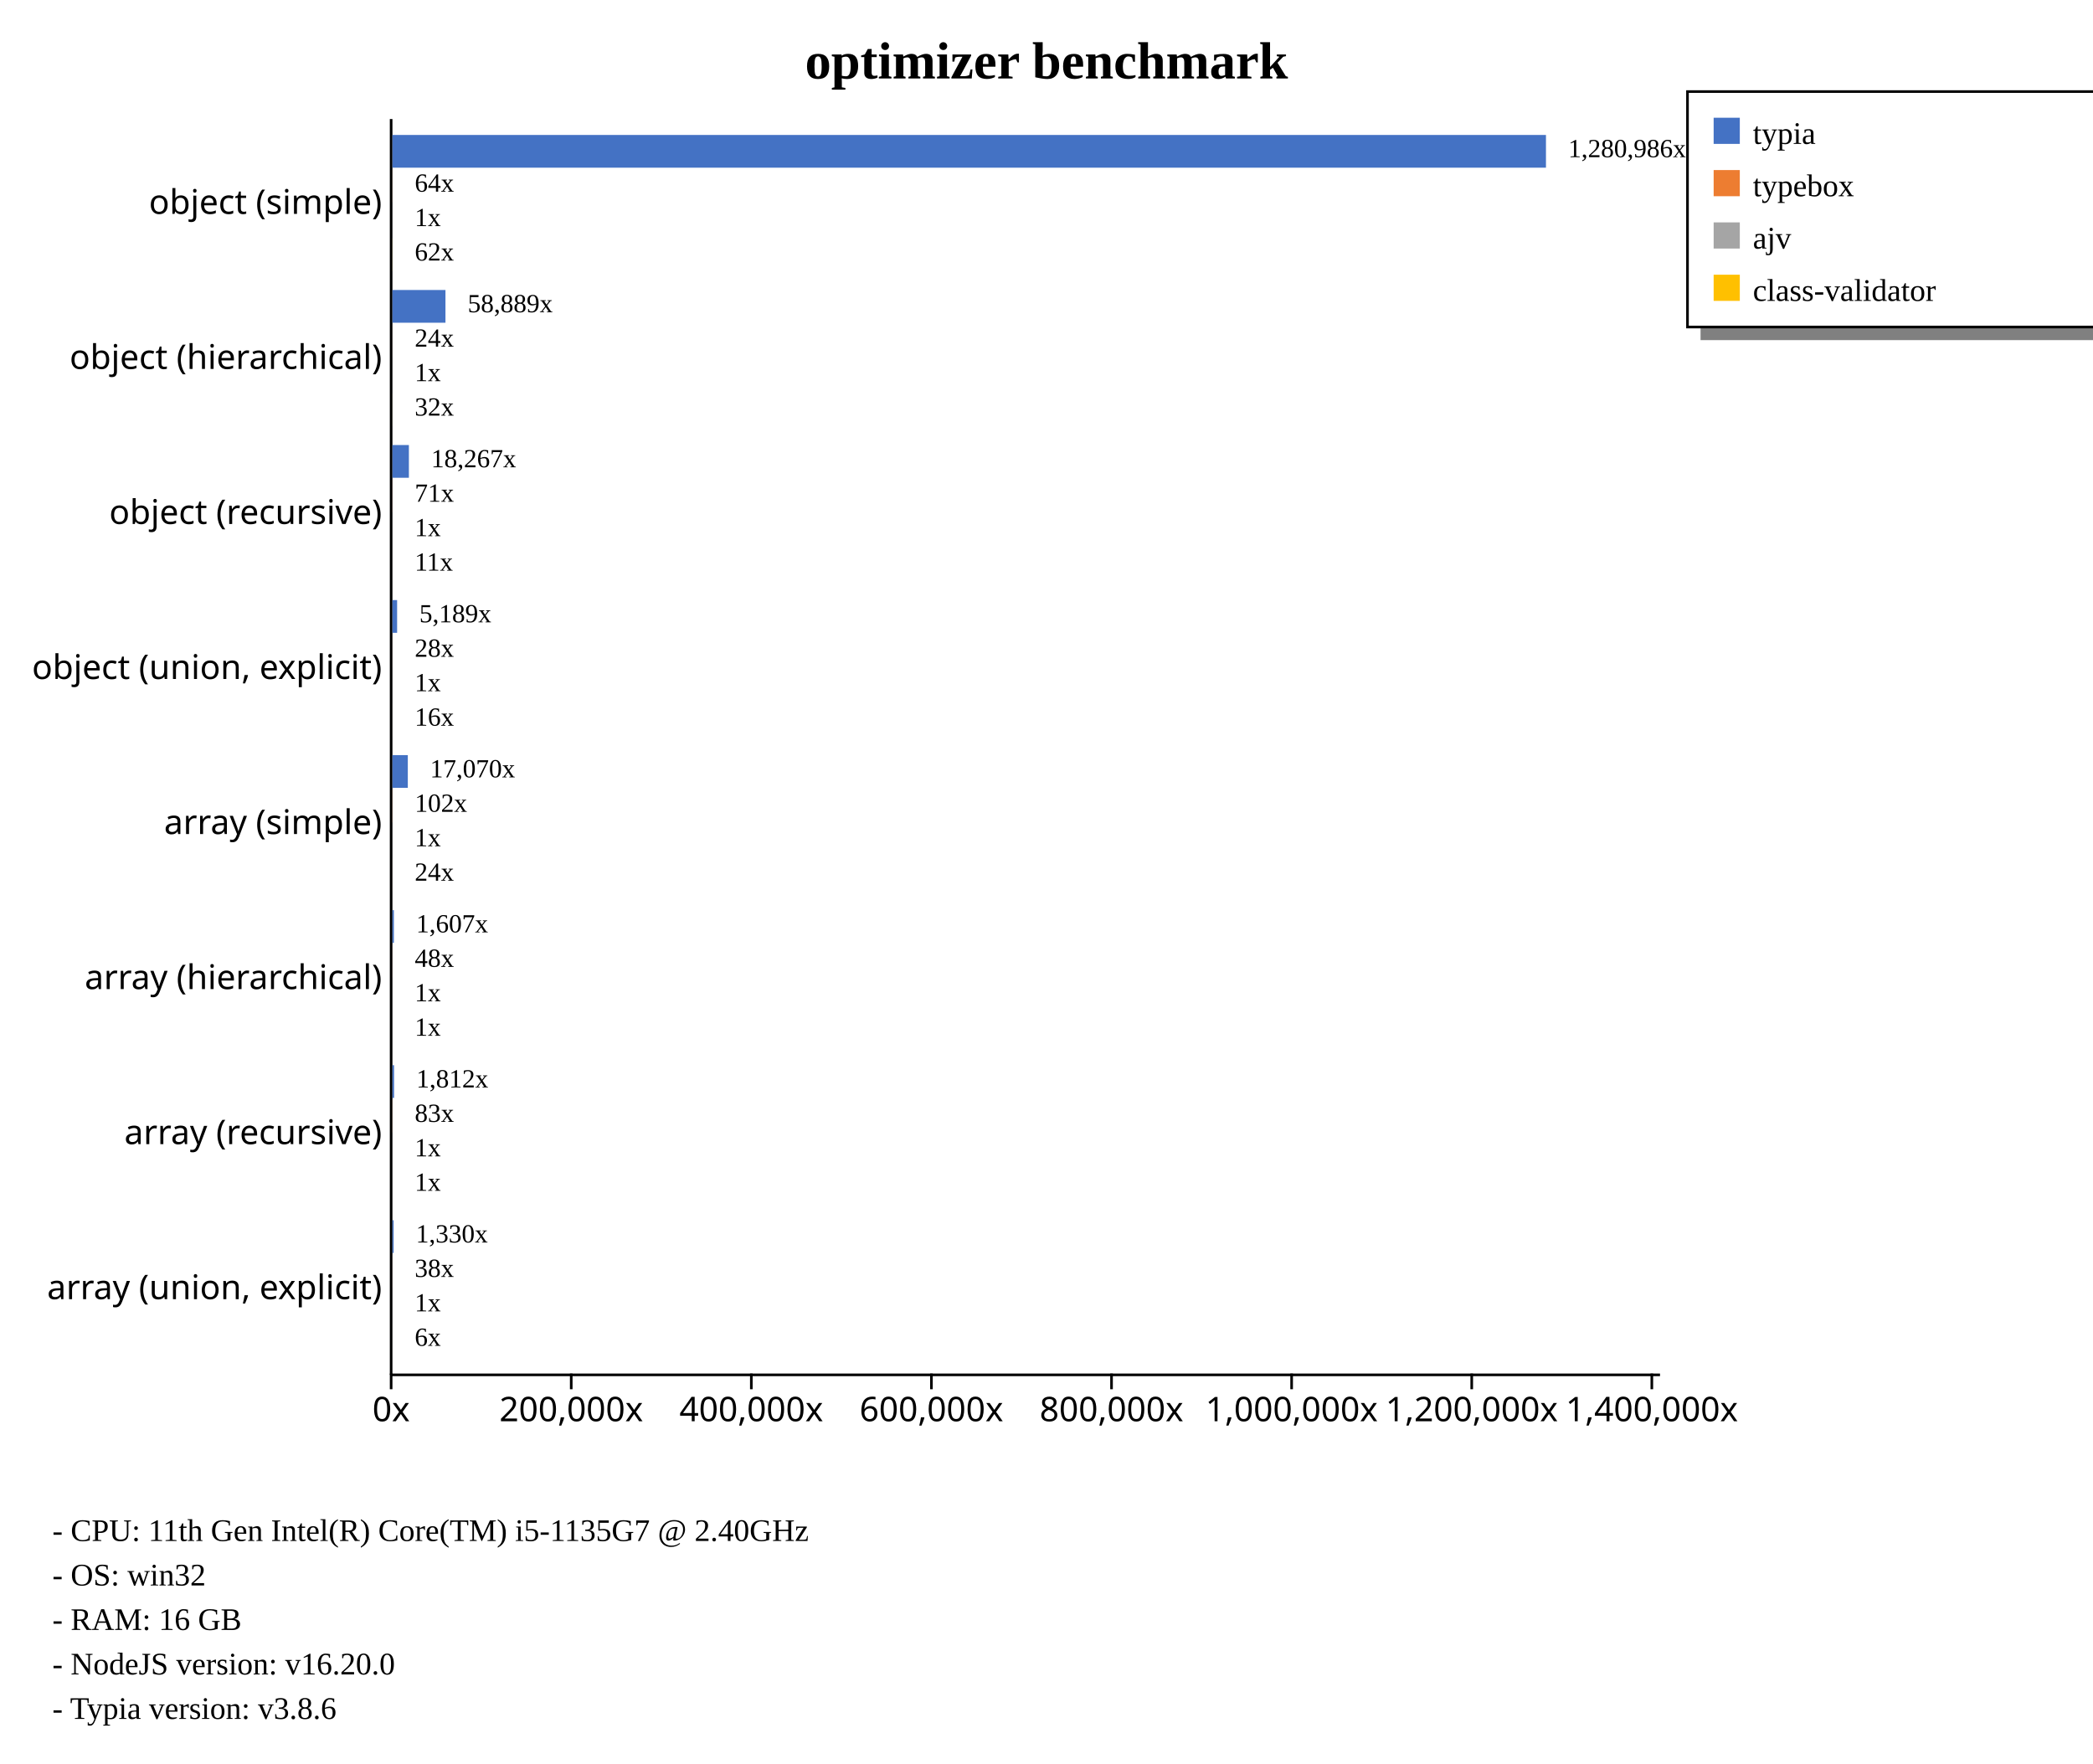
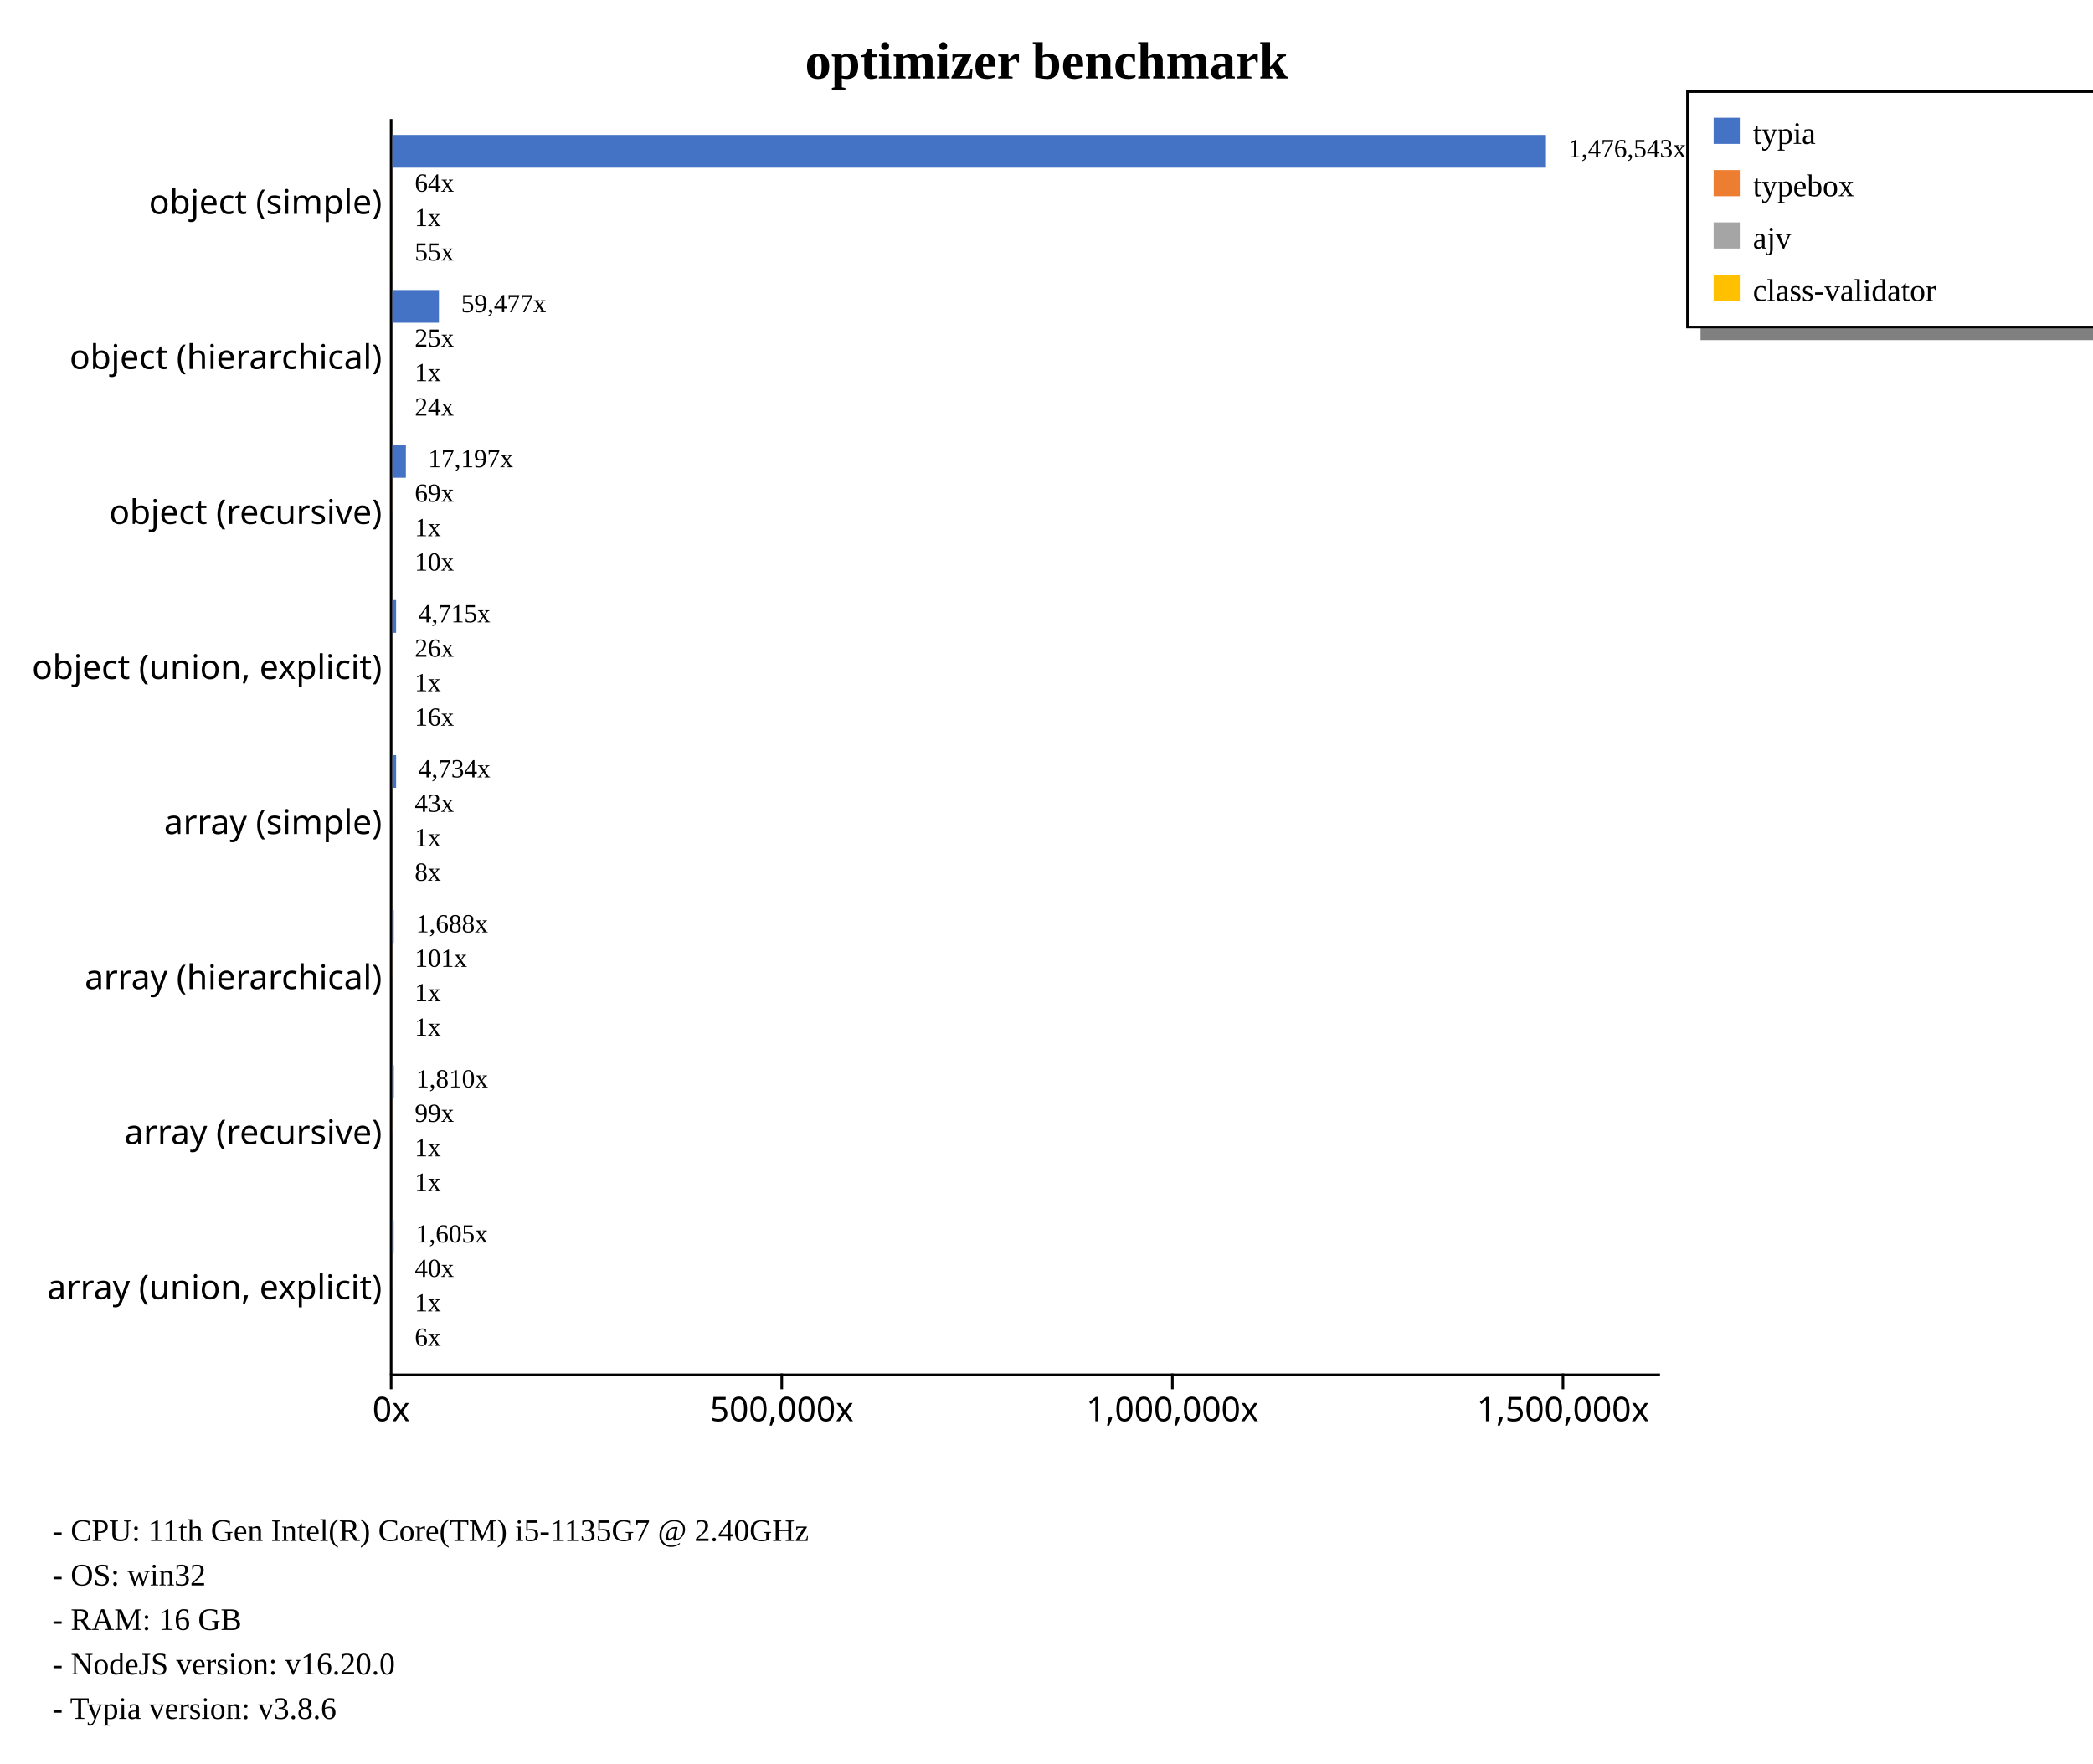
<svg xmlns="http://www.w3.org/2000/svg" width="800" height="674" style="background-color: white;">
  <g class="y axis" transform="translate(149,45)" fill="none" font-size="10" font-family="sans-serif" text-anchor="end" style="font-size: 13px;">
    <path class="domain" stroke="currentColor" d="M0.5,0.5V480.5" />
    <g class="tick" opacity="1" transform="translate(0,32.59259)" style="font-size: 13px;">
      <line stroke="currentColor" x2="0" />
      <text fill="currentColor" x="-3" dy="0.32em">object (simple)    </text>
    </g>
    <g class="tick" opacity="1" transform="translate(0,91.85185)" style="font-size: 13px;">
      <line stroke="currentColor" x2="0" />
      <text fill="currentColor" x="-3" dy="0.32em">object (hierarchical)    </text>
    </g>
    <g class="tick" opacity="1" transform="translate(0,151.1111)" style="font-size: 13px;">
      <line stroke="currentColor" x2="0" />
      <text fill="currentColor" x="-3" dy="0.32em">object (recursive)    </text>
    </g>
    <g class="tick" opacity="1" transform="translate(0,210.3704)" style="font-size: 13px;">
      <line stroke="currentColor" x2="0" />
      <text fill="currentColor" x="-3" dy="0.32em">object (union, explicit)    </text>
    </g>
    <g class="tick" opacity="1" transform="translate(0,269.6296)" style="font-size: 13px;">
      <line stroke="currentColor" x2="0" />
      <text fill="currentColor" x="-3" dy="0.32em">array (simple)    </text>
    </g>
    <g class="tick" opacity="1" transform="translate(0,328.8889)" style="font-size: 13px;">
      <line stroke="currentColor" x2="0" />
      <text fill="currentColor" x="-3" dy="0.32em">array (hierarchical)    </text>
    </g>
    <g class="tick" opacity="1" transform="translate(0,388.1481)" style="font-size: 13px;">
      <line stroke="currentColor" x2="0" />
      <text fill="currentColor" x="-3" dy="0.32em">array (recursive)    </text>
    </g>
    <g class="tick" opacity="1" transform="translate(0,447.4074)" style="font-size: 13px;">
      <line stroke="currentColor" x2="0" />
      <text fill="currentColor" x="-3" dy="0.32em">array (union, explicit)    </text>
    </g>
  </g>
  <g class="x axis" transform="translate(149,525)" fill="none" font-size="10" font-family="sans-serif" text-anchor="middle" style="font-size: 13px;">
    <path class="domain" stroke="currentColor" d="M0.5,0.5H485.5" />
    <g class="tick" opacity="1" transform="translate(0.5,0)" style="font-size: 13px;">
      <line stroke="currentColor" y2="6" />
      <text fill="currentColor" y="9" dy="0.71em">0x</text>
    </g>
-     <g class="tick" opacity="1" transform="translate(69.33899,0)" style="font-size: 13px;">
+     <g class="tick" opacity="1" transform="translate(149.8045,0)" style="font-size: 13px;">
      <line stroke="currentColor" y2="6" />
-       <text fill="currentColor" y="9" dy="0.71em">200,000x</text>
+       <text fill="currentColor" y="9" dy="0.71em">500,000x</text>
    </g>
-     <g class="tick" opacity="1" transform="translate(138.178,0)" style="font-size: 13px;">
-       <line stroke="currentColor" y2="6" />
-       <text fill="currentColor" y="9" dy="0.71em">400,000x</text>
-     </g>
-     <g class="tick" opacity="1" transform="translate(207.017,0)" style="font-size: 13px;">
-       <line stroke="currentColor" y2="6" />
-       <text fill="currentColor" y="9" dy="0.71em">600,000x</text>
-     </g>
-     <g class="tick" opacity="1" transform="translate(275.856,0)" style="font-size: 13px;">
-       <line stroke="currentColor" y2="6" />
-       <text fill="currentColor" y="9" dy="0.71em">800,000x</text>
-     </g>
-     <g class="tick" opacity="1" transform="translate(344.695,0)" style="font-size: 13px;">
+     <g class="tick" opacity="1" transform="translate(299.109,0)" style="font-size: 13px;">
      <line stroke="currentColor" y2="6" />
      <text fill="currentColor" y="9" dy="0.71em">1,000,000x</text>
    </g>
-     <g class="tick" opacity="1" transform="translate(413.534,0)" style="font-size: 13px;">
+     <g class="tick" opacity="1" transform="translate(448.4134,0)" style="font-size: 13px;">
      <line stroke="currentColor" y2="6" />
-       <text fill="currentColor" y="9" dy="0.71em">1,200,000x</text>
-     </g>
-     <g class="tick" opacity="1" transform="translate(482.373,0)" style="font-size: 13px;">
-       <line stroke="currentColor" y2="6" />
-       <text fill="currentColor" y="9" dy="0.71em">1,400,000x</text>
+       <text fill="currentColor" y="9" dy="0.71em">1,500,000x</text>
    </g>
  </g>
  <text transform="translate(400, 30)" style="text-anchor: middle; font-size: 20px; font-weight: bold;">optimizer benchmark</text>
  <rect x="650" y="125" width="230" height="5" fill="gray" />
  <rect x="645" y="35" width="230" height="90" fill="none" stroke="black" />
  <rect x="655" y="45" width="10" height="10" style="fill: #4472c4;" />
  <text x="670" y="55" style="font-size: 12px;">typia</text>
  <rect x="655" y="65" width="10" height="10" style="fill: #ed7d31;" />
  <text x="670" y="75" style="font-size: 12px;">typebox</text>
  <rect x="655" y="85" width="10" height="10" style="fill: #a5a5a5;" />
  <text x="670" y="95" style="font-size: 12px;">ajv</text>
  <rect x="655" y="105" width="10" height="10" style="fill: #ffc000;" />
  <text x="670" y="115" style="font-size: 12px;">class-validator</text>
  <text x="20" y="589" style="font-size: 12px;">  - CPU: 11th Gen Intel(R) Core(TM) i5-1135G7 @ 2.40GHz</text>
  <text x="20" y="606" style="font-size: 12px;">  - OS: win32</text>
  <text x="20" y="623" style="font-size: 12px;">  - RAM: 16 GB</text>
  <text x="20" y="640" style="font-size: 12px;">  - NodeJS version: v16.20.0</text>
  <text x="20" y="657" style="font-size: 12px;">  - Typia version: v3.8.6</text>
  <g style="font-size: 13px;">
    <g style="font-size: 13px;">
      <rect x="150" y="51.584" width="440.909" height="12.51" fill="#4472c4" />
-       <rect x="150" y="64.753" width="0.022" height="12.51" fill="#ed7d31" />
+       <rect x="150" y="64.753" width="0.019" height="12.51" fill="#ed7d31" />
      <rect x="150" y="77.922" width="0" height="12.51" fill="#a5a5a5" />
-       <rect x="150" y="91.091" width="0.021" height="12.51" fill="#ffc000" />
-       <text class="label" x="599.409" y="60.084" font-size="10px">1,280,986x</text>
-       <text class="label" x="158.522" y="73.253" font-size="10px">64x</text>
+       <rect x="150" y="91.091" width="0.016" height="12.51" fill="#ffc000" />
+       <text class="label" x="599.409" y="60.084" font-size="10px">1,476,543x</text>
+       <text class="label" x="158.519" y="73.253" font-size="10px">64x</text>
      <text class="label" x="158.5" y="86.422" font-size="10px">1x</text>
-       <text class="label" x="158.521" y="99.591" font-size="10px">62x</text>
+       <text class="label" x="158.516" y="99.591" font-size="10px">55x</text>
      <text class="label" x="595.909" y="61.584" font-size="8px" />
-       <text class="label" x="155.022" y="74.753" font-size="8px" />
+       <text class="label" x="155.019" y="74.753" font-size="8px" />
      <text class="label" x="155" y="87.922" font-size="8px" />
-       <text class="label" x="155.021" y="101.091" font-size="8px" />
+       <text class="label" x="155.016" y="101.091" font-size="8px" />
    </g>
    <g style="font-size: 13px;">
-       <rect x="150" y="110.844" width="20.269" height="12.51" fill="#4472c4" />
+       <rect x="150" y="110.844" width="17.761" height="12.51" fill="#4472c4" />
      <rect x="150" y="124.012" width="0.008" height="12.51" fill="#ed7d31" />
      <rect x="150" y="137.181" width="0" height="12.51" fill="#a5a5a5" />
-       <rect x="150" y="150.35" width="0.011" height="12.51" fill="#ffc000" />
-       <text class="label" x="178.769" y="119.344" font-size="10px">58,889x</text>
-       <text class="label" x="158.508" y="132.512" font-size="10px">24x</text>
+       <rect x="150" y="150.35" width="0.007" height="12.51" fill="#ffc000" />
+       <text class="label" x="176.261" y="119.344" font-size="10px">59,477x</text>
+       <text class="label" x="158.508" y="132.512" font-size="10px">25x</text>
      <text class="label" x="158.5" y="145.681" font-size="10px">1x</text>
-       <text class="label" x="158.511" y="158.85" font-size="10px">32x</text>
-       <text class="label" x="175.269" y="120.844" font-size="8px" />
+       <text class="label" x="158.507" y="158.85" font-size="10px">24x</text>
+       <text class="label" x="172.761" y="120.844" font-size="8px" />
      <text class="label" x="155.008" y="134.012" font-size="8px" />
      <text class="label" x="155" y="147.181" font-size="8px" />
-       <text class="label" x="155.011" y="160.35" font-size="8px" />
+       <text class="label" x="155.007" y="160.35" font-size="8px" />
    </g>
    <g style="font-size: 13px;">
-       <rect x="150" y="170.103" width="6.287" height="12.51" fill="#4472c4" />
-       <rect x="150" y="183.272" width="0.024" height="12.51" fill="#ed7d31" />
+       <rect x="150" y="170.103" width="5.135" height="12.51" fill="#4472c4" />
+       <rect x="150" y="183.272" width="0.021" height="12.51" fill="#ed7d31" />
      <rect x="150" y="196.44" width="0" height="12.51" fill="#a5a5a5" />
-       <rect x="150" y="209.609" width="0.004" height="12.51" fill="#ffc000" />
-       <text class="label" x="164.787" y="178.603" font-size="10px">18,267x</text>
-       <text class="label" x="158.524" y="191.772" font-size="10px">71x</text>
+       <rect x="150" y="209.609" width="0.003" height="12.51" fill="#ffc000" />
+       <text class="label" x="163.635" y="178.603" font-size="10px">17,197x</text>
+       <text class="label" x="158.521" y="191.772" font-size="10px">69x</text>
      <text class="label" x="158.5" y="204.94" font-size="10px">1x</text>
-       <text class="label" x="158.504" y="218.109" font-size="10px">11x</text>
-       <text class="label" x="161.287" y="180.103" font-size="8px" />
-       <text class="label" x="155.024" y="193.272" font-size="8px" />
+       <text class="label" x="158.503" y="218.109" font-size="10px">10x</text>
+       <text class="label" x="160.135" y="180.103" font-size="8px" />
+       <text class="label" x="155.021" y="193.272" font-size="8px" />
      <text class="label" x="155" y="206.44" font-size="8px" />
-       <text class="label" x="155.004" y="219.609" font-size="8px" />
+       <text class="label" x="155.003" y="219.609" font-size="8px" />
    </g>
    <g style="font-size: 13px;">
-       <rect x="150" y="229.362" width="1.786" height="12.51" fill="#4472c4" />
-       <rect x="150" y="242.531" width="0.01" height="12.51" fill="#ed7d31" />
+       <rect x="150" y="229.362" width="1.408" height="12.51" fill="#4472c4" />
+       <rect x="150" y="242.531" width="0.008" height="12.51" fill="#ed7d31" />
      <rect x="150" y="255.7" width="0" height="12.51" fill="#a5a5a5" />
-       <rect x="150" y="268.868" width="0.006" height="12.51" fill="#ffc000" />
-       <text class="label" x="160.286" y="237.862" font-size="10px">5,189x</text>
-       <text class="label" x="158.51" y="251.031" font-size="10px">28x</text>
+       <rect x="150" y="268.868" width="0.005" height="12.51" fill="#ffc000" />
+       <text class="label" x="159.908" y="237.862" font-size="10px">4,715x</text>
+       <text class="label" x="158.508" y="251.031" font-size="10px">26x</text>
      <text class="label" x="158.5" y="264.2" font-size="10px">1x</text>
-       <text class="label" x="158.506" y="277.368" font-size="10px">16x</text>
-       <text class="label" x="156.786" y="239.362" font-size="8px" />
-       <text class="label" x="155.01" y="252.531" font-size="8px" />
+       <text class="label" x="158.505" y="277.368" font-size="10px">16x</text>
+       <text class="label" x="156.408" y="239.362" font-size="8px" />
+       <text class="label" x="155.008" y="252.531" font-size="8px" />
      <text class="label" x="155" y="265.7" font-size="8px" />
-       <text class="label" x="155.006" y="278.868" font-size="8px" />
+       <text class="label" x="155.005" y="278.868" font-size="8px" />
    </g>
    <g style="font-size: 13px;">
-       <rect x="150" y="288.621" width="5.876" height="12.51" fill="#4472c4" />
-       <rect x="150" y="301.79" width="0.035" height="12.51" fill="#ed7d31" />
+       <rect x="150" y="288.621" width="1.413" height="12.51" fill="#4472c4" />
+       <rect x="150" y="301.79" width="0.013" height="12.51" fill="#ed7d31" />
      <rect x="150" y="314.959" width="0" height="12.51" fill="#a5a5a5" />
-       <rect x="150" y="328.128" width="0.008" height="12.51" fill="#ffc000" />
-       <text class="label" x="164.376" y="297.121" font-size="10px">17,070x</text>
-       <text class="label" x="158.535" y="310.29" font-size="10px">102x</text>
+       <rect x="150" y="328.128" width="0.002" height="12.51" fill="#ffc000" />
+       <text class="label" x="159.913" y="297.121" font-size="10px">4,734x</text>
+       <text class="label" x="158.513" y="310.29" font-size="10px">43x</text>
      <text class="label" x="158.5" y="323.459" font-size="10px">1x</text>
-       <text class="label" x="158.508" y="336.628" font-size="10px">24x</text>
-       <text class="label" x="160.876" y="298.621" font-size="8px" />
-       <text class="label" x="155.035" y="311.79" font-size="8px" />
+       <text class="label" x="158.502" y="336.628" font-size="10px">8x</text>
+       <text class="label" x="156.413" y="298.621" font-size="8px" />
+       <text class="label" x="155.013" y="311.79" font-size="8px" />
      <text class="label" x="155" y="324.959" font-size="8px" />
-       <text class="label" x="155.008" y="338.128" font-size="8px" />
+       <text class="label" x="155.002" y="338.128" font-size="8px" />
    </g>
    <g style="font-size: 13px;">
-       <rect x="150" y="347.881" width="0.553" height="12.51" fill="#4472c4" />
-       <rect x="150" y="361.049" width="0.017" height="12.51" fill="#ed7d31" />
+       <rect x="150" y="347.881" width="0.504" height="12.51" fill="#4472c4" />
+       <rect x="150" y="361.049" width="0.03" height="12.51" fill="#ed7d31" />
      <rect x="150" y="374.218" width="0" height="12.51" fill="#a5a5a5" />
      <rect x="150" y="387.387" width="0" height="12.51" fill="#ffc000" />
-       <text class="label" x="159.053" y="356.381" font-size="10px">1,607x</text>
-       <text class="label" x="158.517" y="369.549" font-size="10px">48x</text>
+       <text class="label" x="159.004" y="356.381" font-size="10px">1,688x</text>
+       <text class="label" x="158.53" y="369.549" font-size="10px">101x</text>
      <text class="label" x="158.5" y="382.718" font-size="10px">1x</text>
      <text class="label" x="158.5" y="395.887" font-size="10px">1x</text>
-       <text class="label" x="155.553" y="357.881" font-size="8px" />
-       <text class="label" x="155.017" y="371.049" font-size="8px" />
+       <text class="label" x="155.504" y="357.881" font-size="8px" />
+       <text class="label" x="155.03" y="371.049" font-size="8px" />
      <text class="label" x="155" y="384.218" font-size="8px" />
      <text class="label" x="155" y="397.387" font-size="8px" />
    </g>
    <g style="font-size: 13px;">
-       <rect x="150" y="407.14" width="0.624" height="12.51" fill="#4472c4" />
+       <rect x="150" y="407.14" width="0.54" height="12.51" fill="#4472c4" />
      <rect x="150" y="420.309" width="0.029" height="12.51" fill="#ed7d31" />
      <rect x="150" y="433.477" width="0" height="12.51" fill="#a5a5a5" />
      <rect x="150" y="446.646" width="0" height="12.51" fill="#ffc000" />
-       <text class="label" x="159.124" y="415.64" font-size="10px">1,812x</text>
-       <text class="label" x="158.529" y="428.809" font-size="10px">83x</text>
+       <text class="label" x="159.04" y="415.64" font-size="10px">1,810x</text>
+       <text class="label" x="158.529" y="428.809" font-size="10px">99x</text>
      <text class="label" x="158.5" y="441.977" font-size="10px">1x</text>
      <text class="label" x="158.5" y="455.146" font-size="10px">1x</text>
-       <text class="label" x="155.624" y="417.14" font-size="8px" />
+       <text class="label" x="155.54" y="417.14" font-size="8px" />
      <text class="label" x="155.029" y="430.309" font-size="8px" />
      <text class="label" x="155" y="443.477" font-size="8px" />
      <text class="label" x="155" y="456.646" font-size="8px" />
    </g>
    <g style="font-size: 13px;">
-       <rect x="150" y="466.399" width="0.458" height="12.51" fill="#4472c4" />
-       <rect x="150" y="479.568" width="0.013" height="12.51" fill="#ed7d31" />
+       <rect x="150" y="466.399" width="0.479" height="12.51" fill="#4472c4" />
+       <rect x="150" y="479.568" width="0.012" height="12.51" fill="#ed7d31" />
      <rect x="150" y="492.737" width="0" height="12.51" fill="#a5a5a5" />
      <rect x="150" y="505.905" width="0.002" height="12.51" fill="#ffc000" />
-       <text class="label" x="158.958" y="474.899" font-size="10px">1,330x</text>
-       <text class="label" x="158.513" y="488.068" font-size="10px">38x</text>
+       <text class="label" x="158.979" y="474.899" font-size="10px">1,605x</text>
+       <text class="label" x="158.512" y="488.068" font-size="10px">40x</text>
      <text class="label" x="158.5" y="501.237" font-size="10px">1x</text>
      <text class="label" x="158.502" y="514.405" font-size="10px">6x</text>
-       <text class="label" x="155.458" y="476.399" font-size="8px" />
-       <text class="label" x="155.013" y="489.568" font-size="8px" />
+       <text class="label" x="155.479" y="476.399" font-size="8px" />
+       <text class="label" x="155.012" y="489.568" font-size="8px" />
      <text class="label" x="155" y="502.737" font-size="8px" />
      <text class="label" x="155.002" y="515.905" font-size="8px" />
    </g>
  </g>
</svg>
